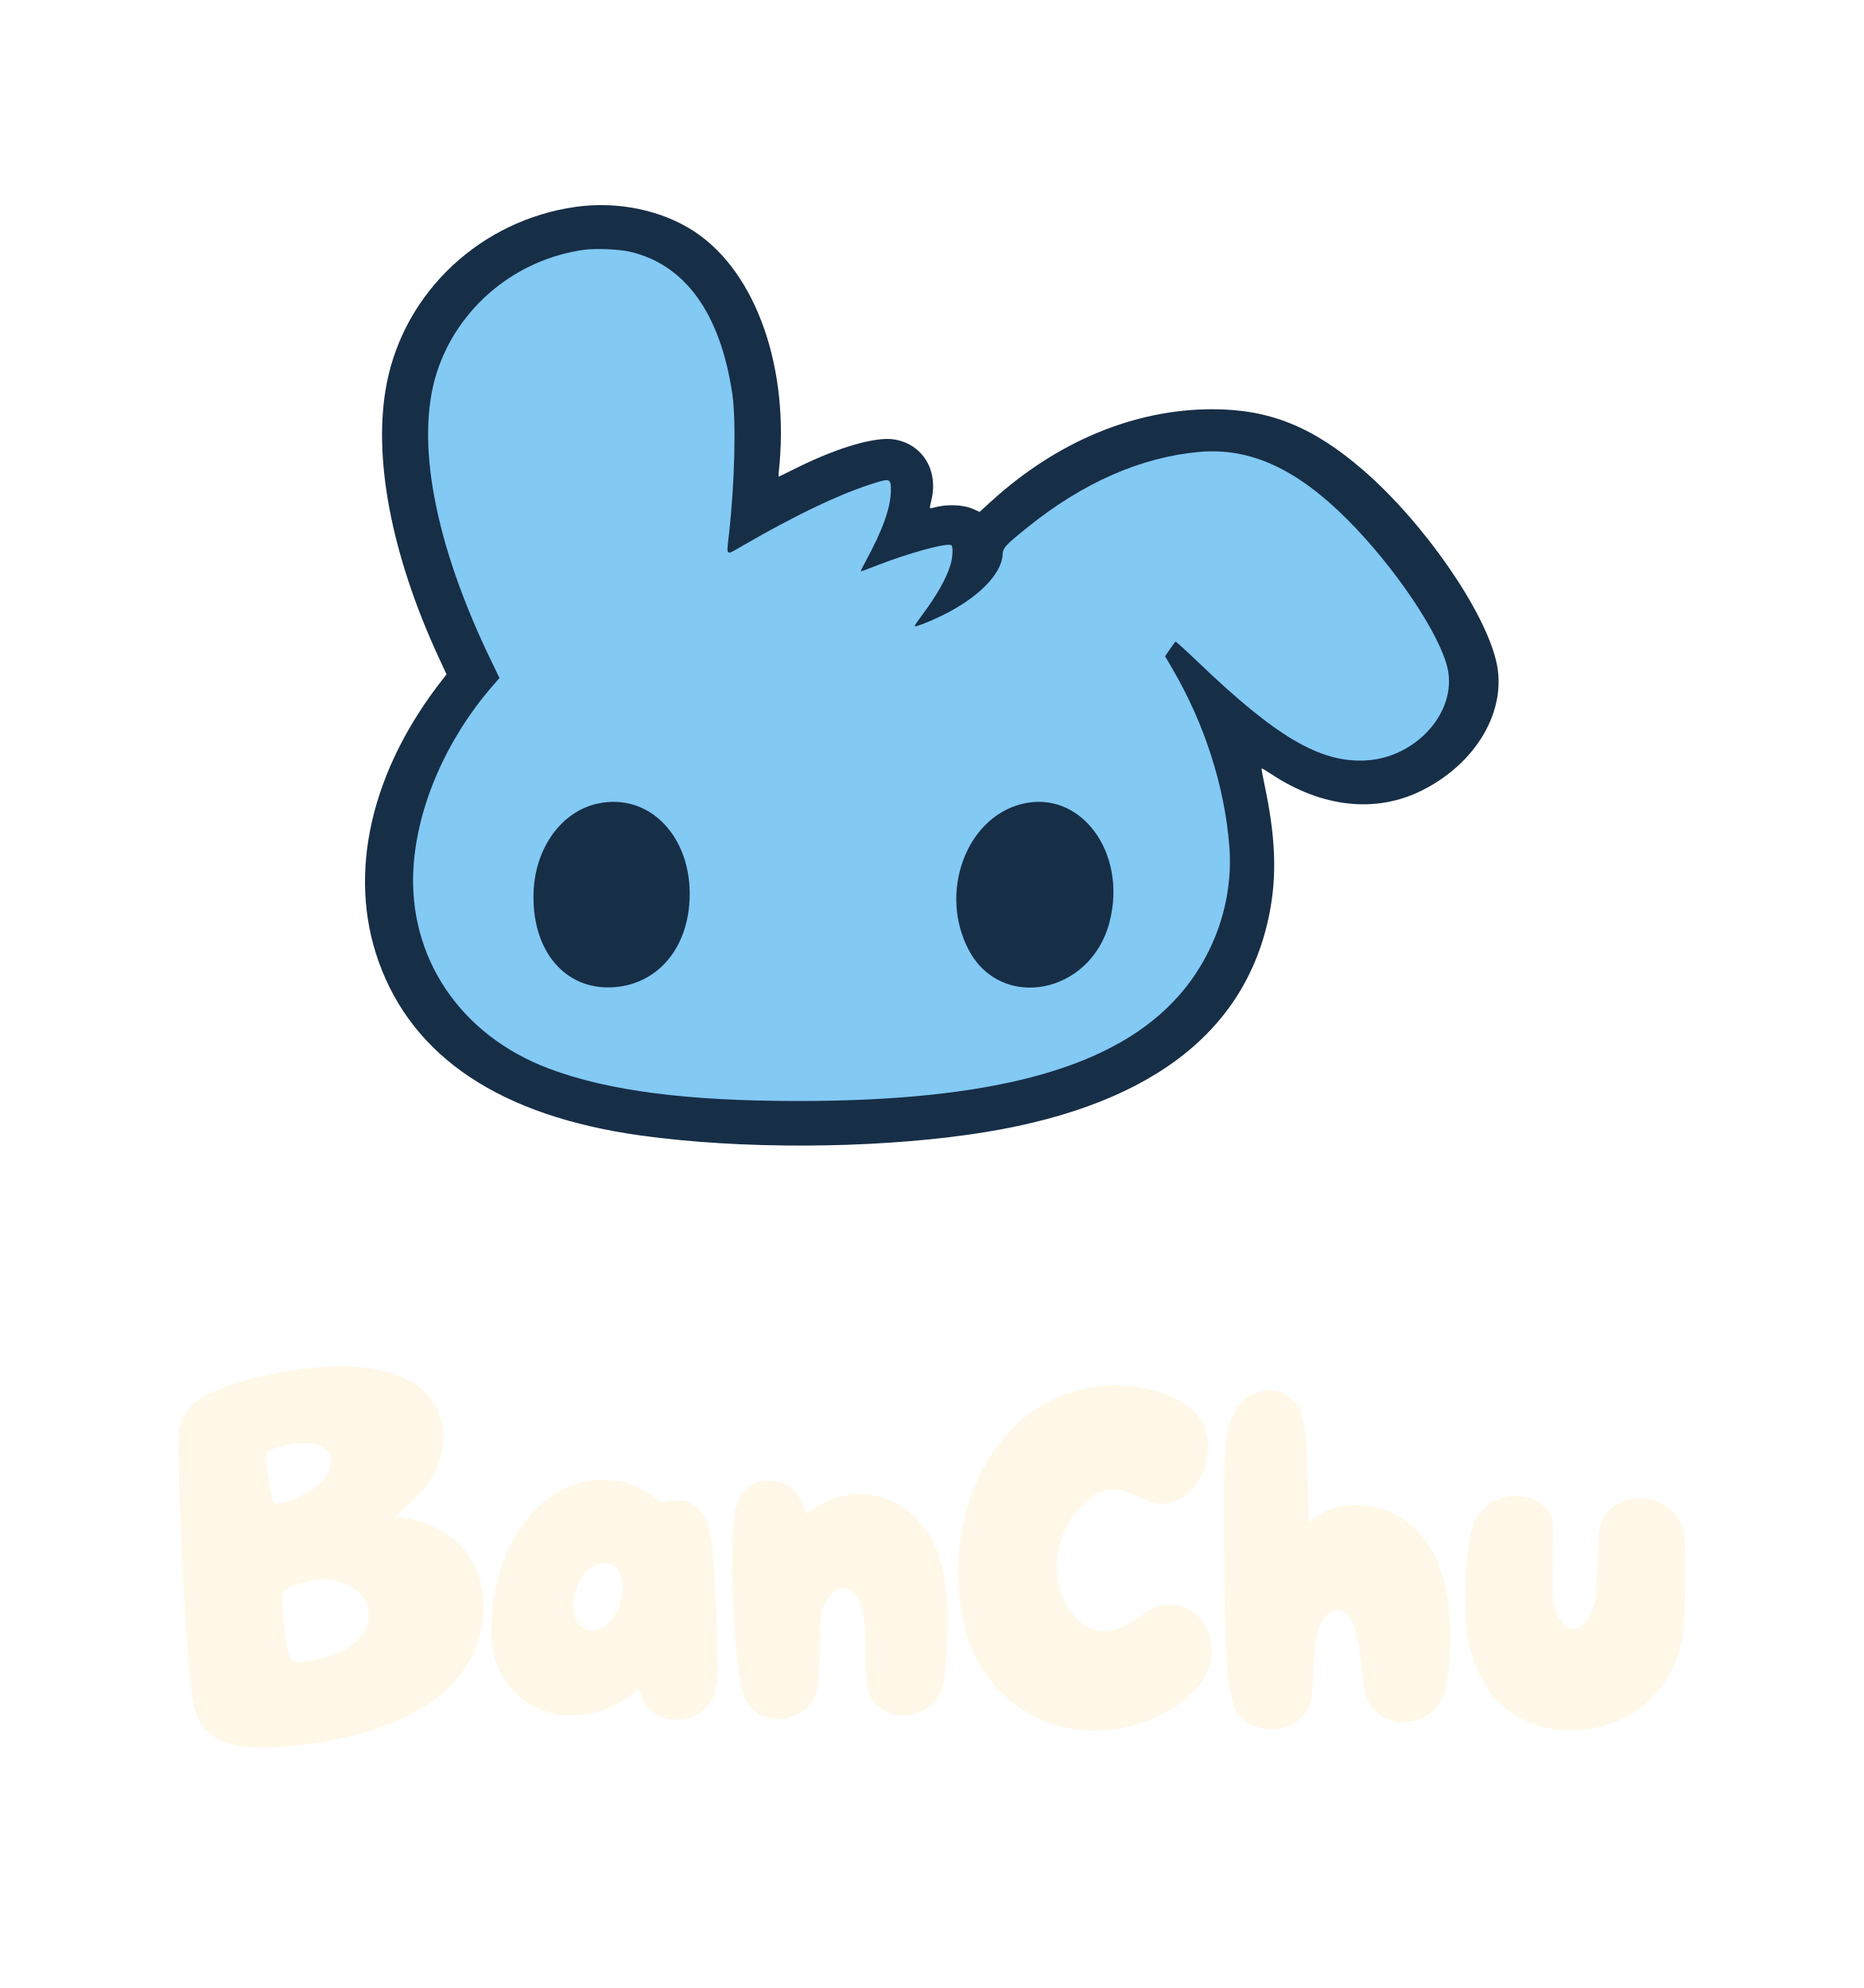
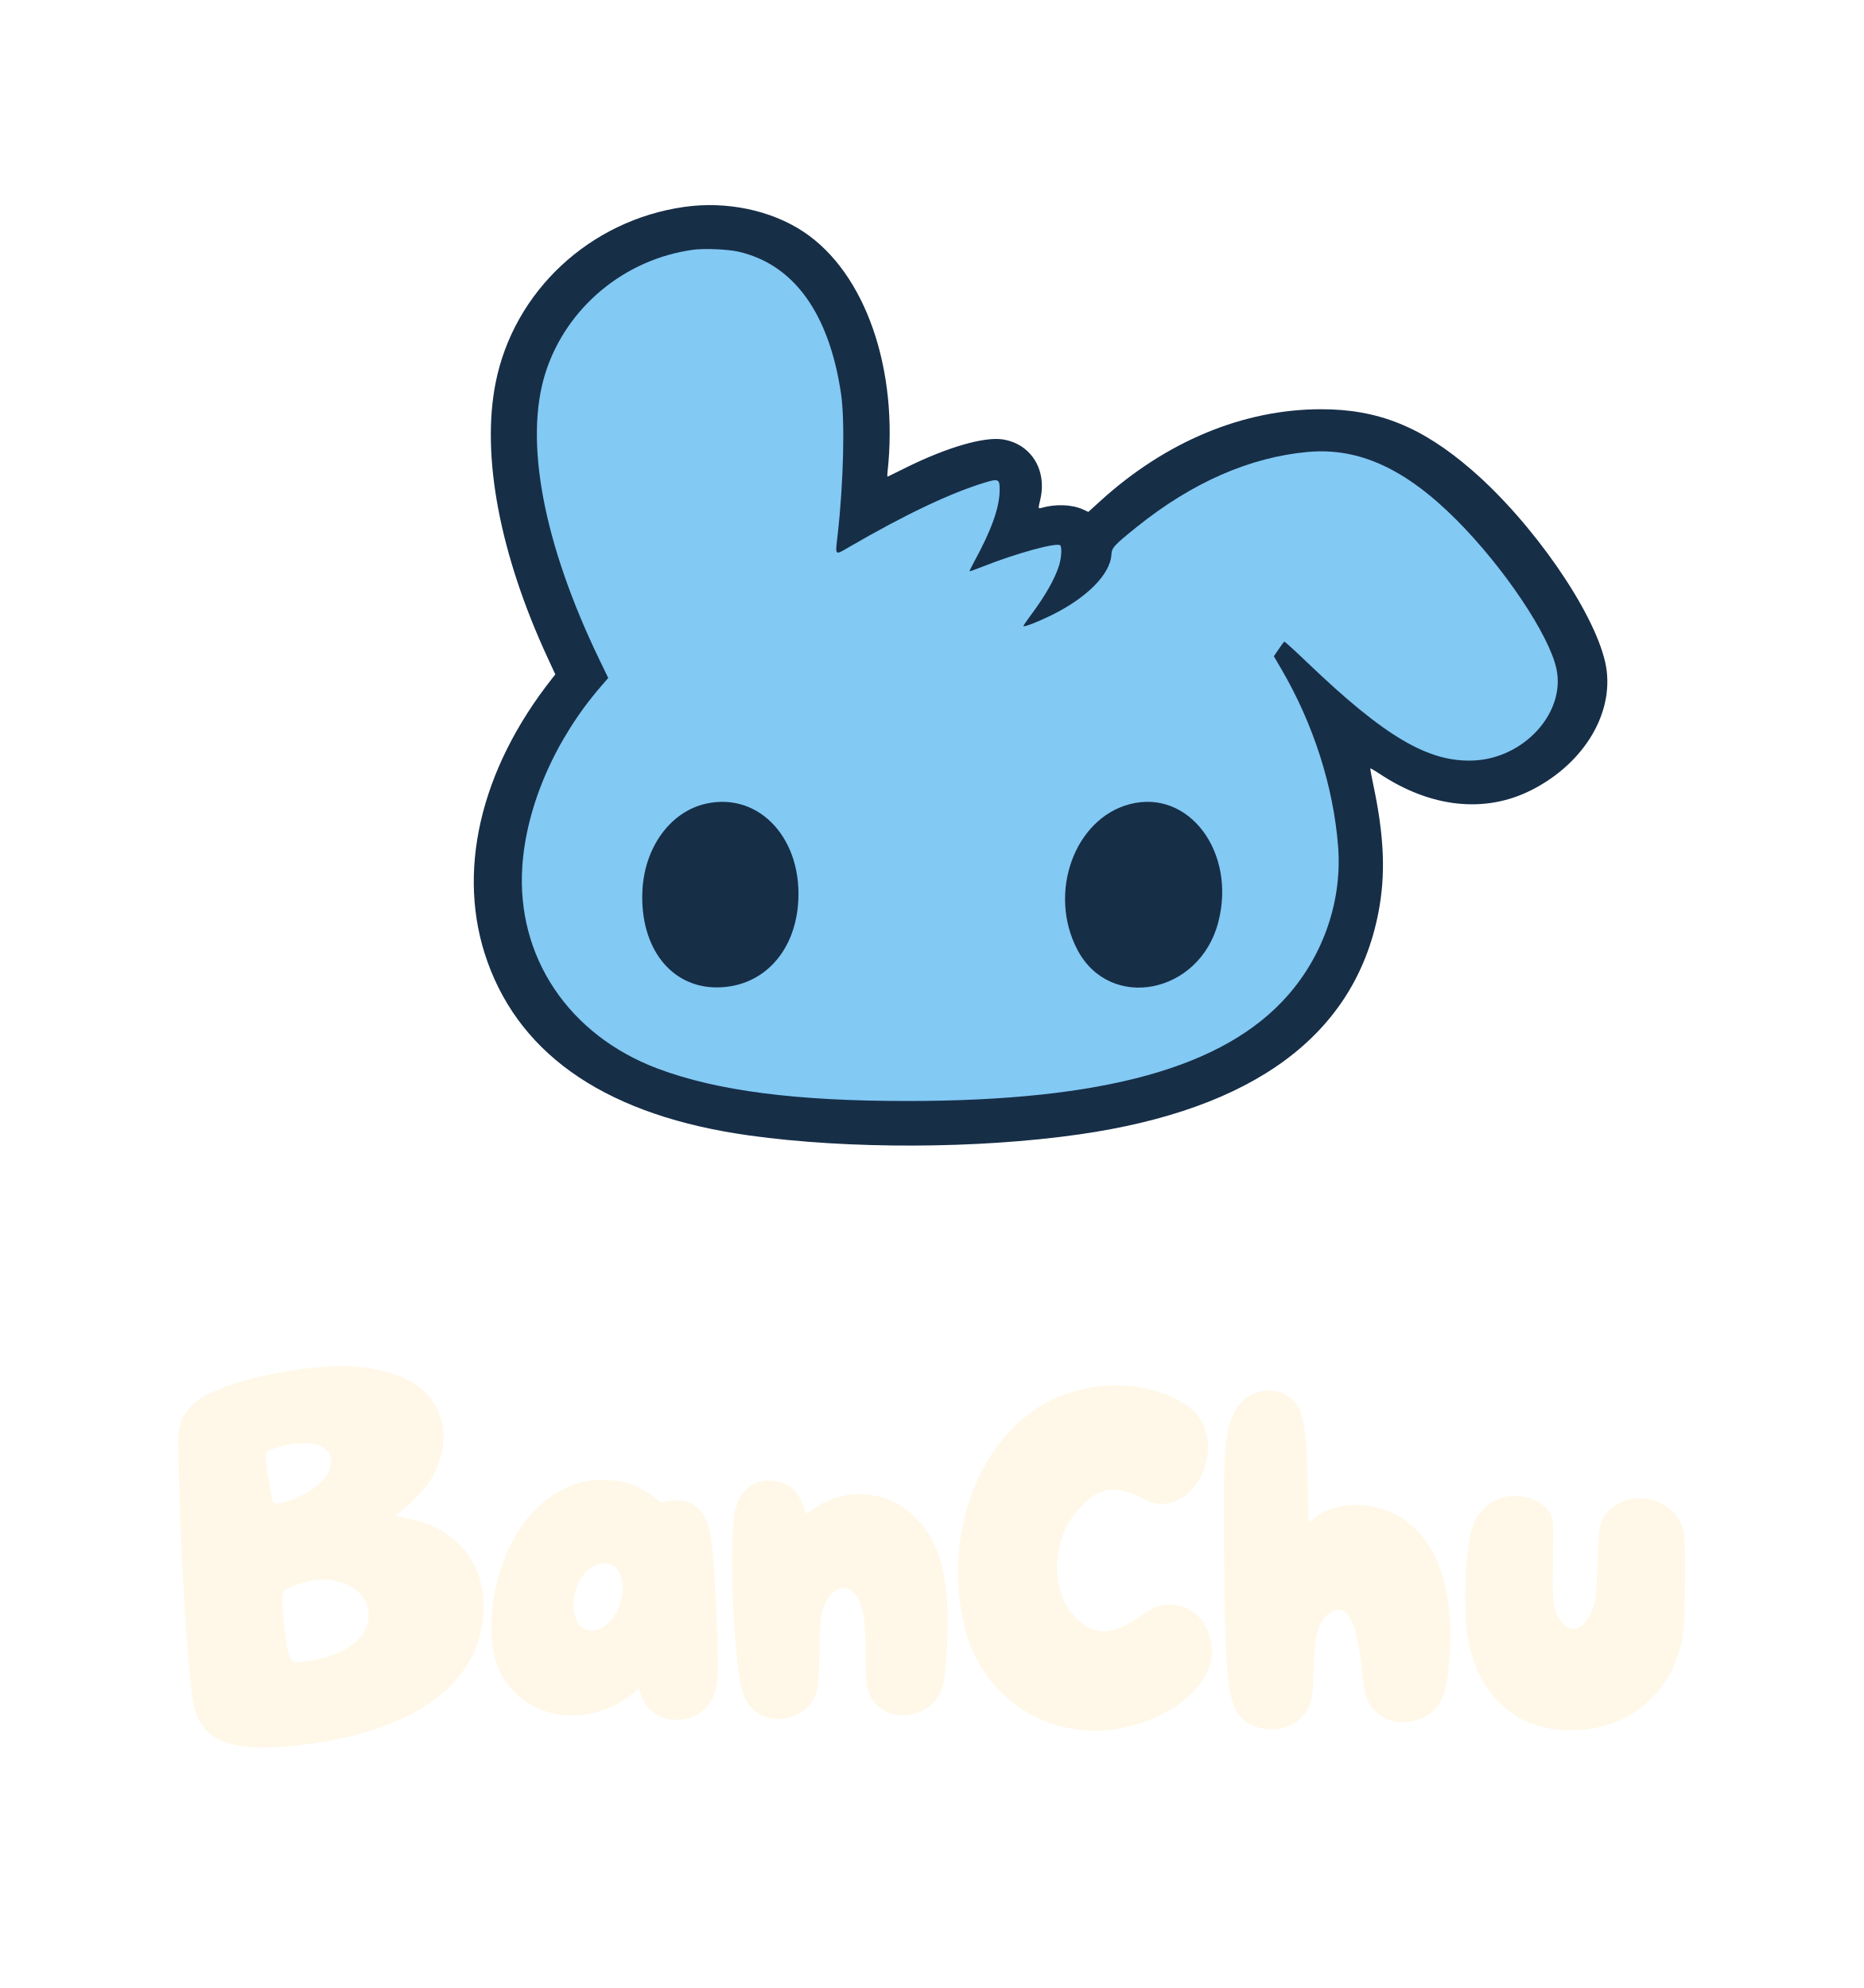
<svg xmlns="http://www.w3.org/2000/svg" width="1200" height="1280" viewBox="0 0 1200 1280" role="img">
-   <g transform="translate(169.8452 -7.454463) scale(0.6648452)">
+   <g transform="translate(239.8735 -7.454463) scale(0.6648452)">
    <path d="M 302 211.565 C 210.448 224.502, 136.680 293.283, 119.139 382.062 C 105.159 452.818, 123.225 548.145, 169.617 648.418 L 176.982 664.335 174.241 667.798 C 103.638 756.996, 80.684 857.065, 111.229 942.500 C 144.481 1035.506, 229.809 1092.110, 365.053 1110.881 C 461.436 1124.257, 585.892 1123.859, 684 1109.860 C 853.217 1085.714, 950.784 1013.631, 973.939 895.652 C 981.291 858.191, 979.815 821.400, 968.905 770.158 C 967.226 762.269, 966.049 755.618, 966.290 755.377 C 966.531 755.136, 970.502 757.451, 975.114 760.522 C 1024.455 793.370, 1076.949 799.126, 1121.792 776.605 C 1174.577 750.094, 1204.190 698.977, 1193.689 652.500 C 1182.370 602.405, 1123.218 517.189, 1064.500 466.384 C 1016.126 424.529, 973.870 407.495, 918.500 407.529 C 843.180 407.576, 768.301 438.707, 704.830 496.362 L 693.161 506.963 687.830 504.526 C 677.317 499.720, 661.447 499.144, 647.755 503.070 C 644.528 503.996, 644.504 503.850, 646.520 495.500 C 653.482 466.666, 637.998 441.338, 610.635 436.804 C 592.799 433.848, 556.829 444.202, 517.488 463.616 C 507.595 468.499, 499.202 472.632, 498.838 472.801 C 498.474 472.970, 498.367 471.396, 498.600 469.304 C 509.794 369.032, 477.293 275.500, 417.437 235.729 C 385.920 214.788, 342.907 205.784, 302 211.565" fill="#172E47" fill-rule="evenodd" />
    <path d="M 310.500 253.074 C 243.999 262.189, 187.851 308.842, 167.585 371.822 C 146.483 437.399, 165.170 537.203, 219.699 650.143 L 228.217 667.787 221.039 676.095 C 177.003 727.053, 148.985 791.253, 145.015 850.288 C 139.122 937.927, 190.042 1013.841, 276.428 1046.206 C 333.640 1067.640, 409.903 1077.512, 518 1077.474 C 708.438 1077.408, 824.978 1045.046, 886.352 975.186 C 921.268 935.443, 939.077 882.719, 935.055 831 C 930.536 772.898, 911.183 712.418, 880.054 659.120 L 872.824 646.741 877.526 639.859 C 880.113 636.074, 882.536 632.787, 882.912 632.555 C 883.287 632.322, 893.249 641.381, 905.047 652.686 C 980.325 724.808, 1022.667 749.728, 1066.500 747.705 C 1115.379 745.450, 1155.381 701.218, 1146.542 659.200 C 1139.628 626.330, 1095.605 560.685, 1049.530 514.537 C 1000.085 465.014, 955.056 444.458, 905.731 448.892 C 849.639 453.935, 793.452 478.581, 740 521.587 C 717.906 539.364, 715.886 541.575, 715.487 548.413 C 714.375 567.517, 691.345 590.581, 656.500 607.487 C 643.686 613.704, 631.196 618.530, 630.283 617.616 C 630.025 617.359, 633.138 612.727, 637.200 607.324 C 651.155 588.761, 660.851 571.711, 664.884 558.645 C 667.126 551.380, 667.699 541.099, 665.958 539.358 C 662.817 536.217, 623.217 547.053, 591.004 559.870 C 584.131 562.604, 578.344 564.677, 578.143 564.476 C 577.942 564.275, 579.882 560.249, 582.455 555.530 C 599.310 524.608, 606.952 503.346, 607.275 486.473 C 607.491 475.183, 606.315 474.498, 593.426 478.399 C 559.931 488.539, 516.514 509.103, 462.500 540.412 C 447.086 549.347, 448.008 550.205, 450.397 529.151 C 456.106 478.834, 457.558 418.550, 453.686 392.500 C 442.085 314.431, 407.876 267.140, 354.147 254.898 C 343.991 252.583, 321.068 251.626, 310.500 253.074 " fill="#82C9F4" fill-rule="evenodd" />
    <path d="M 323 789.502 C 288.355 797.182, 263.065 832.013, 261.285 874.500 C 259.009 928.826, 288.686 967.289, 333 967.447 C 375.992 967.601, 407.786 935.527, 411.976 887.777 C 417.507 824.745, 375.135 777.945, 323 789.502  M 733.241 790.012 C 679.609 804.065, 653.721 876.101, 682.571 931.004 C 714.054 990.916, 800.759 974.066, 818.948 904.500 C 836.697 836.618, 790.563 774.992, 733.241 790.012" fill="#172E47" fill-rule="evenodd" />
  </g>
  <g transform="translate(32.90296 805.3625) scale(0.5229111)">
    <path d="M 336.500 142.655 C 283.432 146.886, 230.207 159.082, 197.148 174.584 C 172.338 186.219, 159.479 202.043, 157.001 223.989 C 154.942 242.225, 161.683 413.492, 166.978 477.500 C 173.387 554.958, 174.697 563.833, 181.715 577.374 C 195.349 603.682, 224.589 614.079, 276.666 611.137 C 347.453 607.138, 411.555 590.132, 455.374 563.726 C 502.437 535.364, 527.856 497.405, 532.016 449.272 C 537.457 386.308, 499.679 339.603, 434.250 328.406 C 428.613 327.441, 424.022 326.393, 424.048 326.076 C 424.074 325.759, 426.662 323.700, 429.798 321.500 C 439.629 314.603, 459.198 294.409, 465.553 284.601 C 493.025 242.208, 487.800 194.228, 452.767 167.207 C 428.655 148.609, 382.929 138.953, 336.500 142.655 M 1285.193 167.527 C 1258.892 171.635, 1236.733 179.575, 1216.483 192.144 C 1137.755 241.015, 1098.634 356.081, 1124.554 462.539 C 1148.909 562.566, 1250.421 615.816, 1347.500 579.489 C 1406.794 557.301, 1438.142 516.452, 1426.929 475.987 C 1419.935 450.747, 1401.595 435.781, 1377.500 435.652 C 1364.743 435.583, 1358.475 438.091, 1340.437 450.485 C 1312.544 469.648, 1293.547 473.129, 1275.279 462.423 C 1228.971 435.285, 1225.684 357.567, 1269 313.941 C 1291.613 291.166, 1310.196 288.447, 1340.500 303.480 C 1355.937 311.138, 1363.046 312.768, 1373.758 311.106 C 1419.284 304.042, 1441.327 234.550, 1409.087 199.727 C 1385.598 174.356, 1331.494 160.294, 1285.193 167.527 M 1487.105 173.583 C 1465.873 179.292, 1453.213 196.617, 1448.071 227 C 1444.299 249.294, 1443.763 269.342, 1444.280 368.791 C 1445.103 526.887, 1448.770 559.919, 1467.353 576.627 C 1487.238 594.505, 1522.965 593.164, 1540.392 573.884 C 1551.199 561.928, 1553.654 552.052, 1554.505 517.113 C 1555.542 474.518, 1559.282 459.369, 1571.552 448.059 C 1585.414 435.282, 1598.453 442.669, 1605.890 467.512 C 1608.291 475.535, 1612.255 499.185, 1614.016 516 C 1617.119 545.634, 1619.070 552.939, 1626.503 562.743 C 1645.554 587.873, 1690.493 585.563, 1708.435 558.532 C 1716.556 546.297, 1720.134 530.131, 1722.052 497 C 1726.838 414.356, 1706.999 357.769, 1663.239 329.244 C 1629.937 307.537, 1581.440 307.572, 1554.764 329.323 C 1551.609 331.895, 1548.867 334, 1548.669 334 C 1548.472 334, 1548 318.587, 1547.621 299.750 C 1545.986 218.513, 1542.790 198.312, 1529.292 183.881 C 1519.825 173.760, 1502.328 169.489, 1487.105 173.583 M 290.776 238.934 C 272.708 242.839, 264 247.006, 264 251.746 C 264 260.556, 271.826 308.185, 273.565 309.963 C 278.407 314.910, 309.083 303.517, 326.027 290.480 C 348.182 273.432, 351.227 250.077, 332.541 240.515 C 324.810 236.559, 305.201 235.817, 290.776 238.934 M 658.647 283.584 C 617.699 292.659, 583.975 322.359, 562.793 368 C 539.837 417.464, 535.294 483.323, 552.445 518.027 C 582.416 578.671, 661.853 590.502, 719.206 542.864 L 723.911 538.956 725.053 543.196 C 730.022 561.652, 744.350 574.703, 762.103 576.947 C 792.086 580.736, 815.139 563.109, 820.044 532.641 C 823.033 514.076, 817.604 385.485, 812.460 353 C 806.829 317.442, 788.386 302.283, 758.196 308.400 L 750.002 310.061 742.251 303.435 C 733.253 295.743, 718.658 288.163, 706.500 284.866 C 695.899 281.992, 669.075 281.273, 658.647 283.584 M 870.836 284.919 C 856.576 289.480, 847.141 300.627, 842.578 318.307 C 834.348 350.197, 839.665 498.187, 850.550 540.195 C 855.195 558.119, 865.875 570.093, 881.013 574.349 C 904.792 581.035, 929.834 570.841, 939.423 550.571 C 944.703 539.411, 945.160 535.401, 945.988 493 C 946.849 448.834, 947.534 443.860, 954.438 431.574 C 964.490 413.688, 978.754 409.961, 989.674 422.367 C 999.555 433.592, 1002.979 453.368, 1002.992 499.292 C 1003.001 531.725, 1003.959 539.342, 1009.292 549.379 C 1024.963 578.872, 1070.985 579.591, 1090.894 550.654 C 1098.570 539.497, 1100.495 530.356, 1102.615 495 C 1107.794 408.617, 1096.492 360.212, 1063.504 327.500 C 1029.823 294.099, 976.848 290.301, 937.585 318.471 C 931.070 323.145, 929.834 323.708, 929.319 322.233 C 921.087 298.677, 913.602 289.779, 897.909 284.895 C 890.109 282.467, 878.470 282.477, 870.836 284.919 M 1788.782 303.502 C 1772.079 307.701, 1758.136 319.860, 1751.611 335.918 C 1741.484 360.843, 1737.723 436.688, 1744.611 477.101 C 1756.648 547.718, 1804.252 590.391, 1871 590.397 C 1940.556 590.403, 1993.682 547.510, 2008.017 479.770 C 2012.117 460.393, 2013.536 363.668, 2009.986 345.500 C 2002.237 305.843, 1946.782 290.504, 1917.894 320.027 C 1906.884 331.279, 1905.340 338.574, 1904.031 385.500 C 1903.479 405.300, 1902.543 423.975, 1901.951 427 C 1895.102 462.021, 1873.424 476.464, 1859.055 455.581 C 1849.783 442.104, 1848.412 434.038, 1848.925 396 C 1849.859 326.835, 1849.983 328.481, 1843.138 319.425 C 1832.350 305.150, 1809.200 298.369, 1788.782 303.502 M 669.500 387.351 C 636.974 402.517, 633.672 467.500, 665.427 467.500 C 694.078 467.500, 714.789 419.022, 697.395 392.671 C 692.371 385.061, 679.625 382.630, 669.500 387.351 M 322 405.696 C 314.673 406.936, 299.943 411.402, 294.306 414.093 C 282.399 419.775, 282.265 420.794, 287.546 465.489 C 292.648 508.665, 293.086 509.181, 320.619 504.485 C 373.225 495.512, 400.512 466.713, 387.878 433.500 C 380.321 413.635, 350.199 400.922, 322 405.696" fill="#FFF8E8" fill-rule="evenodd" />
  </g>
</svg>
